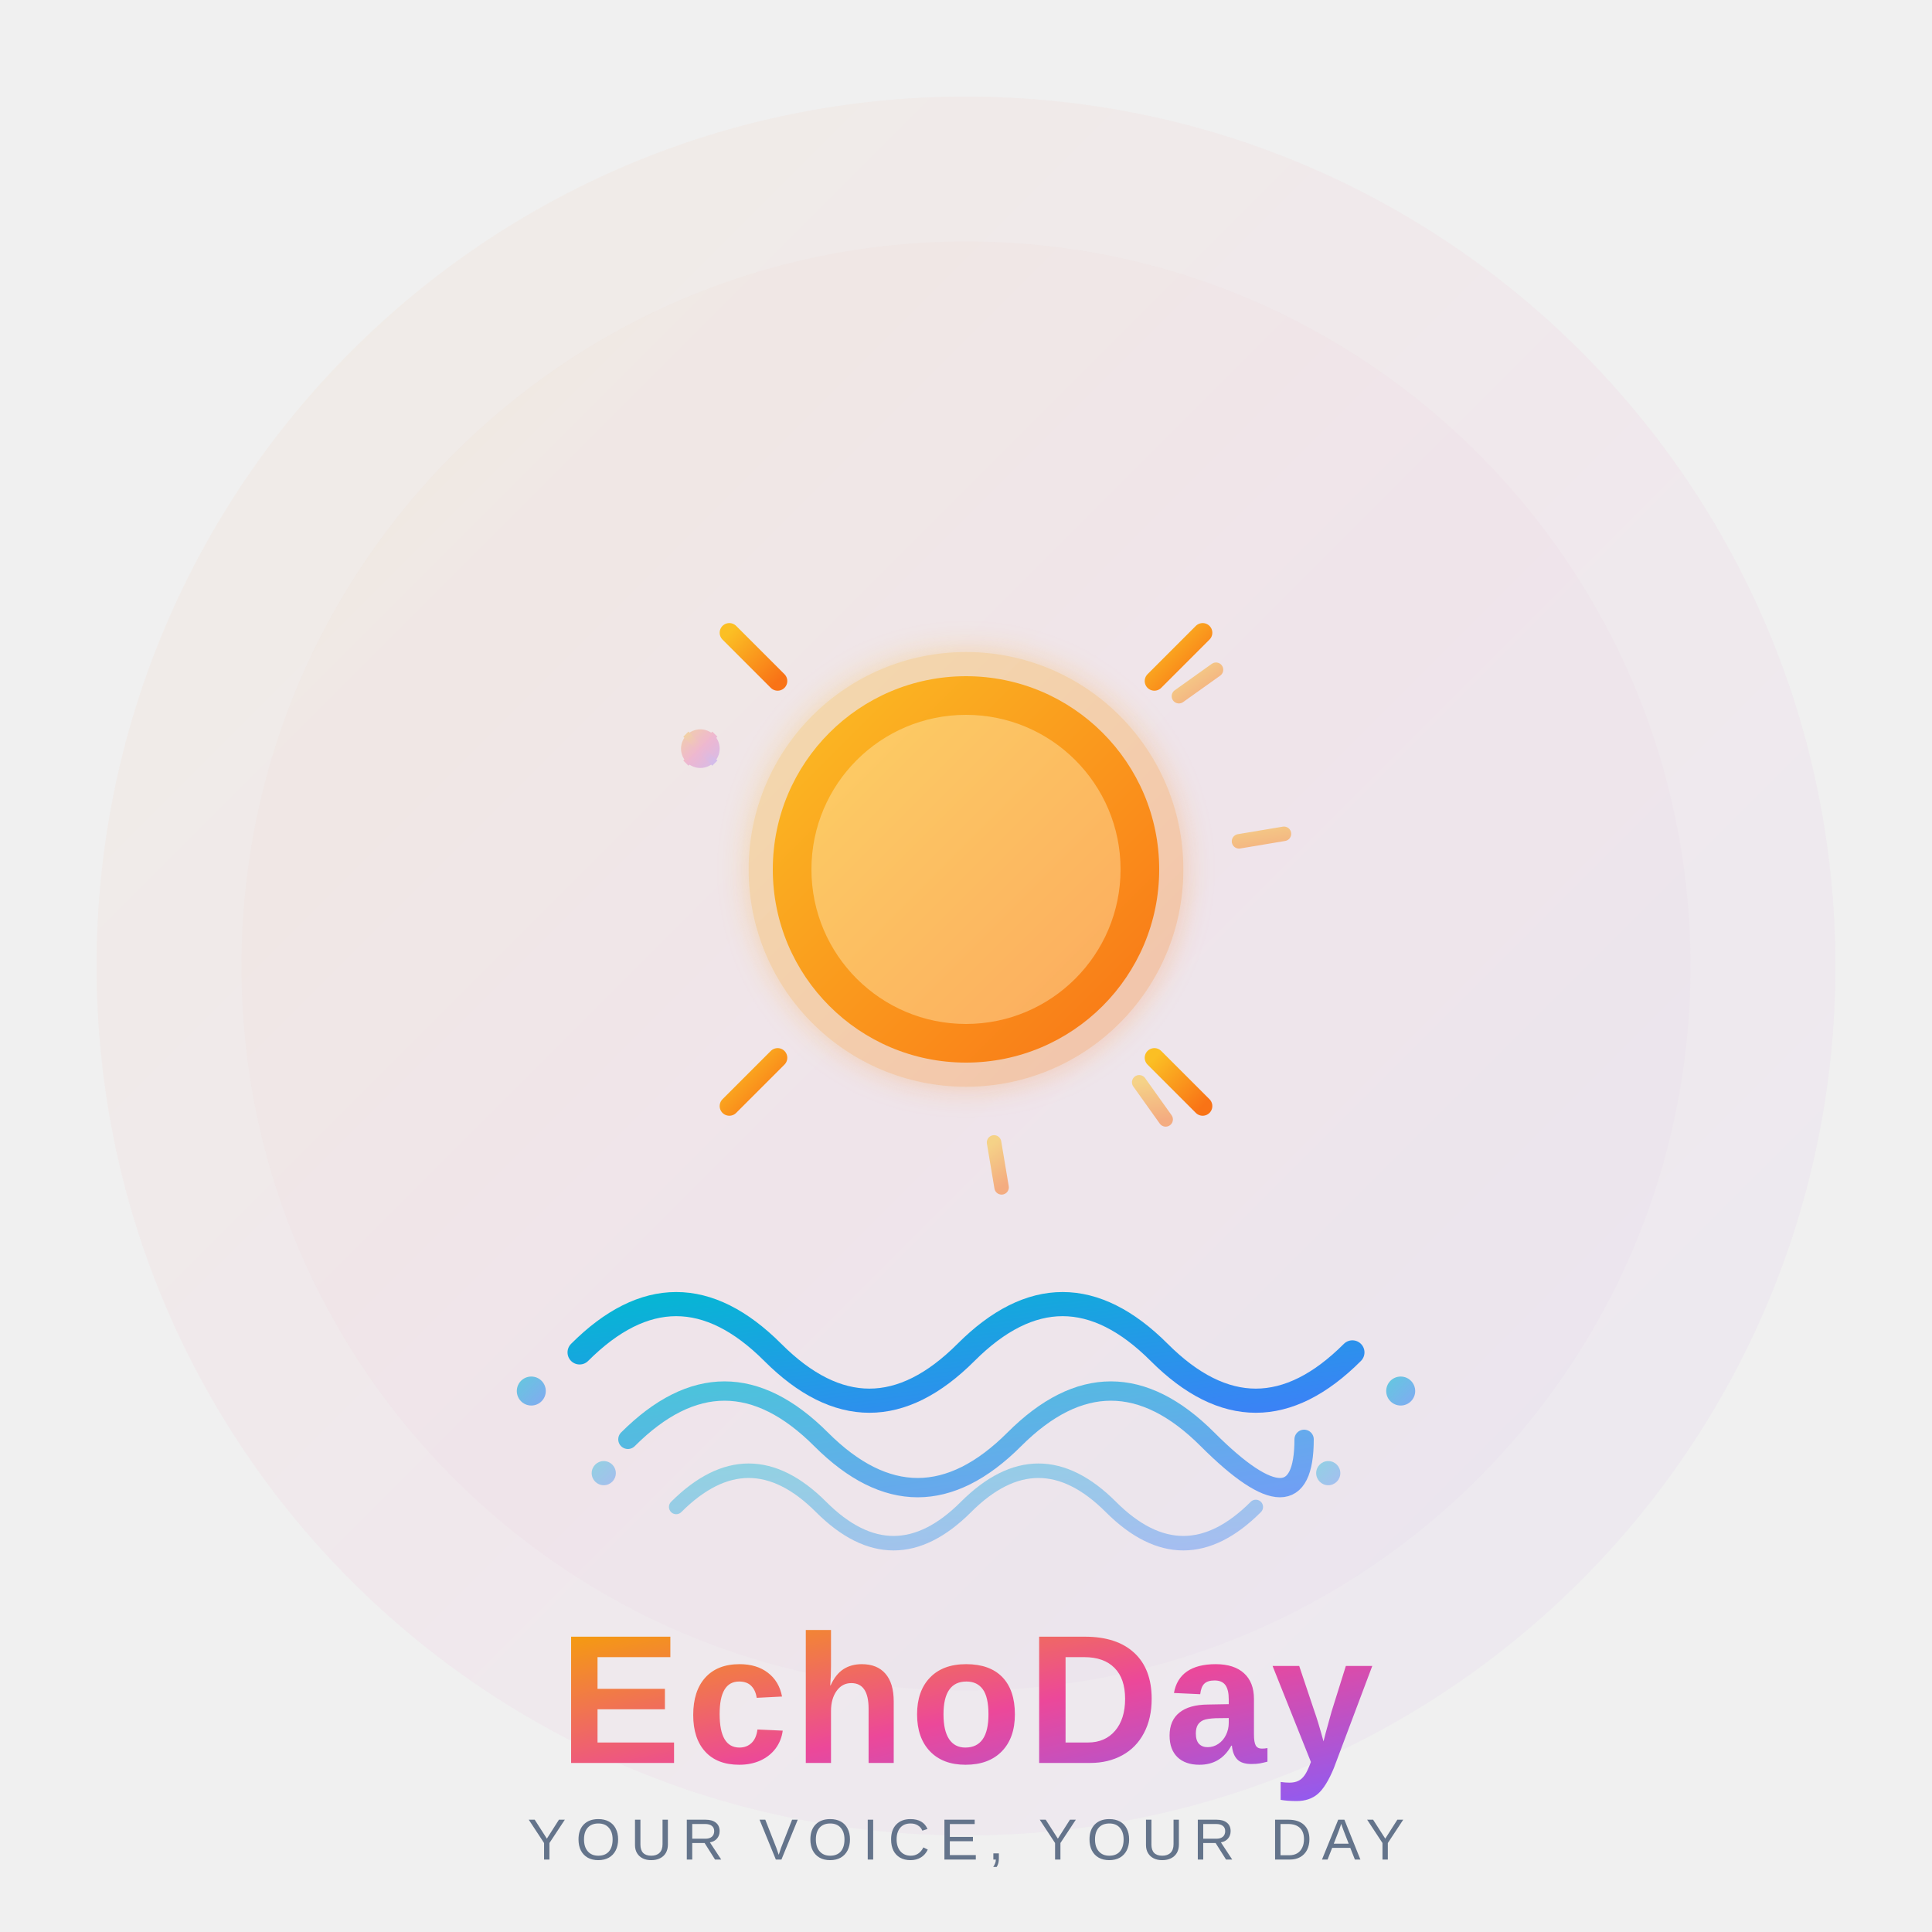
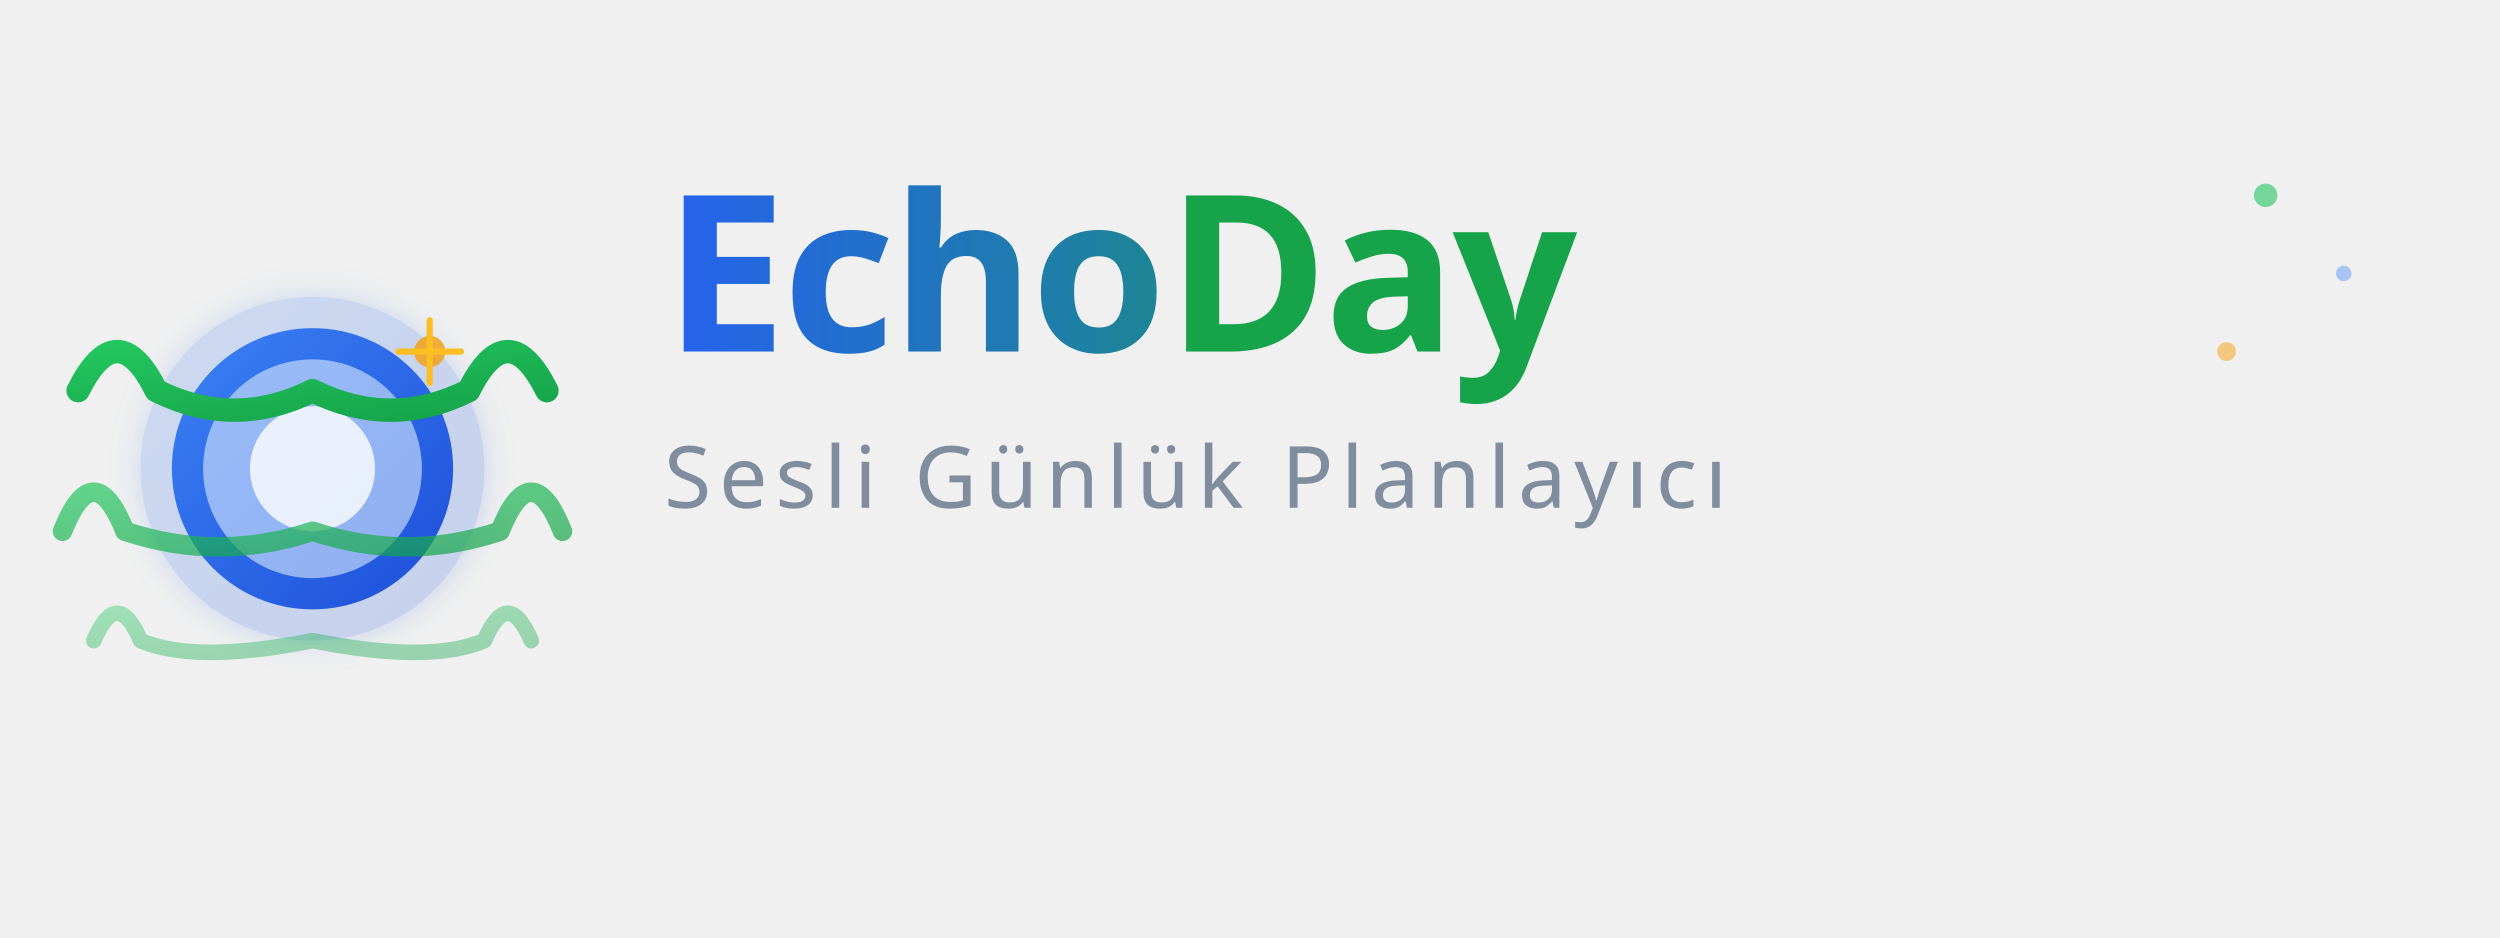
- <svg xmlns="http://www.w3.org/2000/svg" viewBox="0 0 400 400">
+ <svg xmlns="http://www.w3.org/2000/svg" viewBox="0 0 320 120">
  <defs>
-     <linearGradient id="primaryGrad" x1="0%" y1="0%" x2="100%" y2="100%">
-       <stop offset="0%" style="stop-color:#f59e0b;stop-opacity:1" />
-       <stop offset="50%" style="stop-color:#ec4899;stop-opacity:1" />
-       <stop offset="100%" style="stop-color:#8b5cf6;stop-opacity:1" />
+     <linearGradient id="sunGradient" x1="0%" y1="0%" x2="100%" y2="100%">
+       <stop offset="0%" style="stop-color:#3b82f6;stop-opacity:1" />
+       <stop offset="100%" style="stop-color:#1d4ed8;stop-opacity:1" />
    </linearGradient>
-     <linearGradient id="waveGrad" x1="0%" y1="0%" x2="100%" y2="100%">
-       <stop offset="0%" style="stop-color:#06b6d4;stop-opacity:1" />
-       <stop offset="100%" style="stop-color:#3b82f6;stop-opacity:1" />
+     <linearGradient id="waveGradient" x1="0%" y1="0%" x2="100%" y2="100%">
+       <stop offset="0%" style="stop-color:#22c55e;stop-opacity:1" />
+       <stop offset="100%" style="stop-color:#16a34a;stop-opacity:1" />
    </linearGradient>
-     <linearGradient id="sunGlow" x1="0%" y1="0%" x2="100%" y2="100%">
-       <stop offset="0%" style="stop-color:#fbbf24;stop-opacity:1" />
-       <stop offset="100%" style="stop-color:#f97316;stop-opacity:1" />
+     <linearGradient id="textGradient" x1="0%" y1="0%" x2="100%" y2="0%">
+       <stop offset="0%" style="stop-color:#2563eb;stop-opacity:1" />
+       <stop offset="100%" style="stop-color:#16a34a;stop-opacity:1" />
    </linearGradient>
-     <filter id="glow">
-       <feGaussianBlur stdDeviation="3" result="coloredBlur" />
+     <filter id="glow" x="-50%" y="-50%" width="200%" height="200%">
+       <feGaussianBlur stdDeviation="2" result="coloredBlur" />
      <feMerge>
        <feMergeNode in="coloredBlur" />
        <feMergeNode in="SourceGraphic" />
      </feMerge>
    </filter>
  </defs>
-   <circle cx="200" cy="200" r="180" fill="url(#primaryGrad)" opacity="0.05" />
-   <circle cx="200" cy="200" r="150" fill="url(#primaryGrad)" opacity="0.03" />
-   <g transform="translate(200, 180)">
-     <circle cx="0" cy="0" r="45" fill="url(#sunGlow)" filter="url(#glow)" opacity="0.3" />
-     <circle cx="0" cy="0" r="40" fill="url(#sunGlow)" />
-     <circle cx="0" cy="0" r="32" fill="#fef3c7" opacity="0.4" />
-     <g stroke="url(#sunGlow)" stroke-width="4" stroke-linecap="round">
-       <line x1="0" y1="-55" x2="0" y2="-70" />
-       <line x1="39" y1="-39" x2="49" y2="-49" />
-       <line x1="55" y1="0" x2="70" y2="0" />
-       <line x1="39" y1="39" x2="49" y2="49" />
-       <line x1="0" y1="55" x2="0" y2="70" />
-       <line x1="-39" y1="39" x2="-49" y2="49" />
-       <line x1="-55" y1="0" x2="-70" y2="0" />
-       <line x1="-39" y1="-39" x2="-49" y2="-49" />
-     </g>
-     <g stroke="url(#sunGlow)" stroke-width="3" stroke-linecap="round" opacity="0.5">
-       <line x1="27" y1="-50" x2="32" y2="-58" transform="rotate(22.5)" />
-       <line x1="50" y1="-27" x2="58" y2="-32" transform="rotate(22.5)" />
-       <line x1="50" y1="27" x2="58" y2="32" transform="rotate(22.5)" />
-       <line x1="27" y1="50" x2="32" y2="58" transform="rotate(22.5)" />
-     </g>
+   <g transform="translate(40, 60)">
+     <circle cx="0" cy="0" r="22" fill="url(#sunGradient)" filter="url(#glow)" opacity="0.2" />
+     <circle cx="0" cy="0" r="18" fill="url(#sunGradient)" />
+     <circle cx="0" cy="0" r="14" fill="#dbeafe" opacity="0.6" />
+     <circle cx="0" cy="0" r="8" fill="#ffffff" opacity="0.8" />
+     <path d="M -30,-10 Q -25,-20 -20,-10 Q -10,-5 0,-10 Q 10,-5 20,-10 Q 25,-20 30,-10" stroke="url(#waveGradient)" stroke-width="3" fill="none" stroke-linecap="round" stroke-linejoin="round" opacity="1" />
+     <path d="M -32,8 Q -28,-2 -24,8 Q -12,12 0,8 Q 12,12 24,8 Q 28,-2 32,8" stroke="url(#waveGradient)" stroke-width="2.5" fill="none" stroke-linecap="round" stroke-linejoin="round" opacity="0.7" />
+     <path d="M -28,22 Q -25,15 -22,22 Q -15,25 0,22 Q 15,25 22,22 Q 25,15 28,22" stroke="url(#waveGradient)" stroke-width="2" fill="none" stroke-linecap="round" stroke-linejoin="round" opacity="0.4" />
+     <circle cx="15" cy="-15" r="2" fill="#f59e0b" opacity="0.8" />
+     <path d="M15,-19 L15,-11 M11,-15 L19,-15" stroke="#fbbf24" stroke-width="0.8" stroke-linecap="round" />
  </g>
-   <g transform="translate(200, 280)">
-     <path d="M -80,0 Q -60,-20 -40,0 T 0,0 T 40,0 T 80,0" stroke="url(#waveGrad)" stroke-width="5" fill="none" stroke-linecap="round" stroke-linejoin="round" />
-     <path d="M -70,18 Q -50,-2 -30,18 T 10,18 T 50,18 T 70,18" stroke="url(#waveGrad)" stroke-width="4" fill="none" opacity="0.7" stroke-linecap="round" stroke-linejoin="round" />
-     <path d="M -60,32 Q -45,17 -30,32 T 0,32 T 30,32 T 60,32" stroke="url(#waveGrad)" stroke-width="3" fill="none" opacity="0.4" stroke-linecap="round" stroke-linejoin="round" />
-     <circle cx="-90" cy="8" r="3" fill="url(#waveGrad)" opacity="0.6" />
-     <circle cx="90" cy="8" r="3" fill="url(#waveGrad)" opacity="0.6" />
-     <circle cx="-75" cy="25" r="2.5" fill="url(#waveGrad)" opacity="0.4" />
-     <circle cx="75" cy="25" r="2.5" fill="url(#waveGrad)" opacity="0.4" />
-   </g>
-   <g transform="translate(145, 155)" opacity="0.3">
-     <circle cx="0" cy="0" r="4" fill="url(#primaryGrad)" />
-     <line x1="-3" y1="-3" x2="3" y2="3" stroke="url(#primaryGrad)" stroke-width="1.5" />
-     <line x1="3" y1="-3" x2="-3" y2="3" stroke="url(#primaryGrad)" stroke-width="1.5" />
-   </g>
-   <text x="200" y="365" font-family="'Segoe UI', Arial, sans-serif" font-size="38" font-weight="700" fill="url(#primaryGrad)" text-anchor="middle" letter-spacing="1">EchoDay</text>
-   <text x="200" y="385" font-family="'Segoe UI', Arial, sans-serif" font-size="12" font-weight="400" fill="#64748b" text-anchor="middle" letter-spacing="2">YOUR VOICE, YOUR DAY</text>
+   <text x="85" y="45" font-family="'Segoe UI', system-ui, -apple-system, sans-serif" font-size="28" font-weight="700" fill="url(#textGradient)" letter-spacing="-0.5px">Echo<tspan fill="#16a34a">Day</tspan>
+   </text>
+   <text x="85" y="65" font-family="'Segoe UI', system-ui, sans-serif" font-size="11" font-weight="400" fill="#64748b" letter-spacing="1px" opacity="0.8">Sesli Günlük Planlayıcı</text>
+   <circle cx="290" cy="25" r="1.5" fill="#22c55e" opacity="0.6" />
+   <circle cx="300" cy="35" r="1" fill="#3b82f6" opacity="0.4" />
+   <circle cx="285" cy="45" r="1.2" fill="#f59e0b" opacity="0.5" />
</svg>
